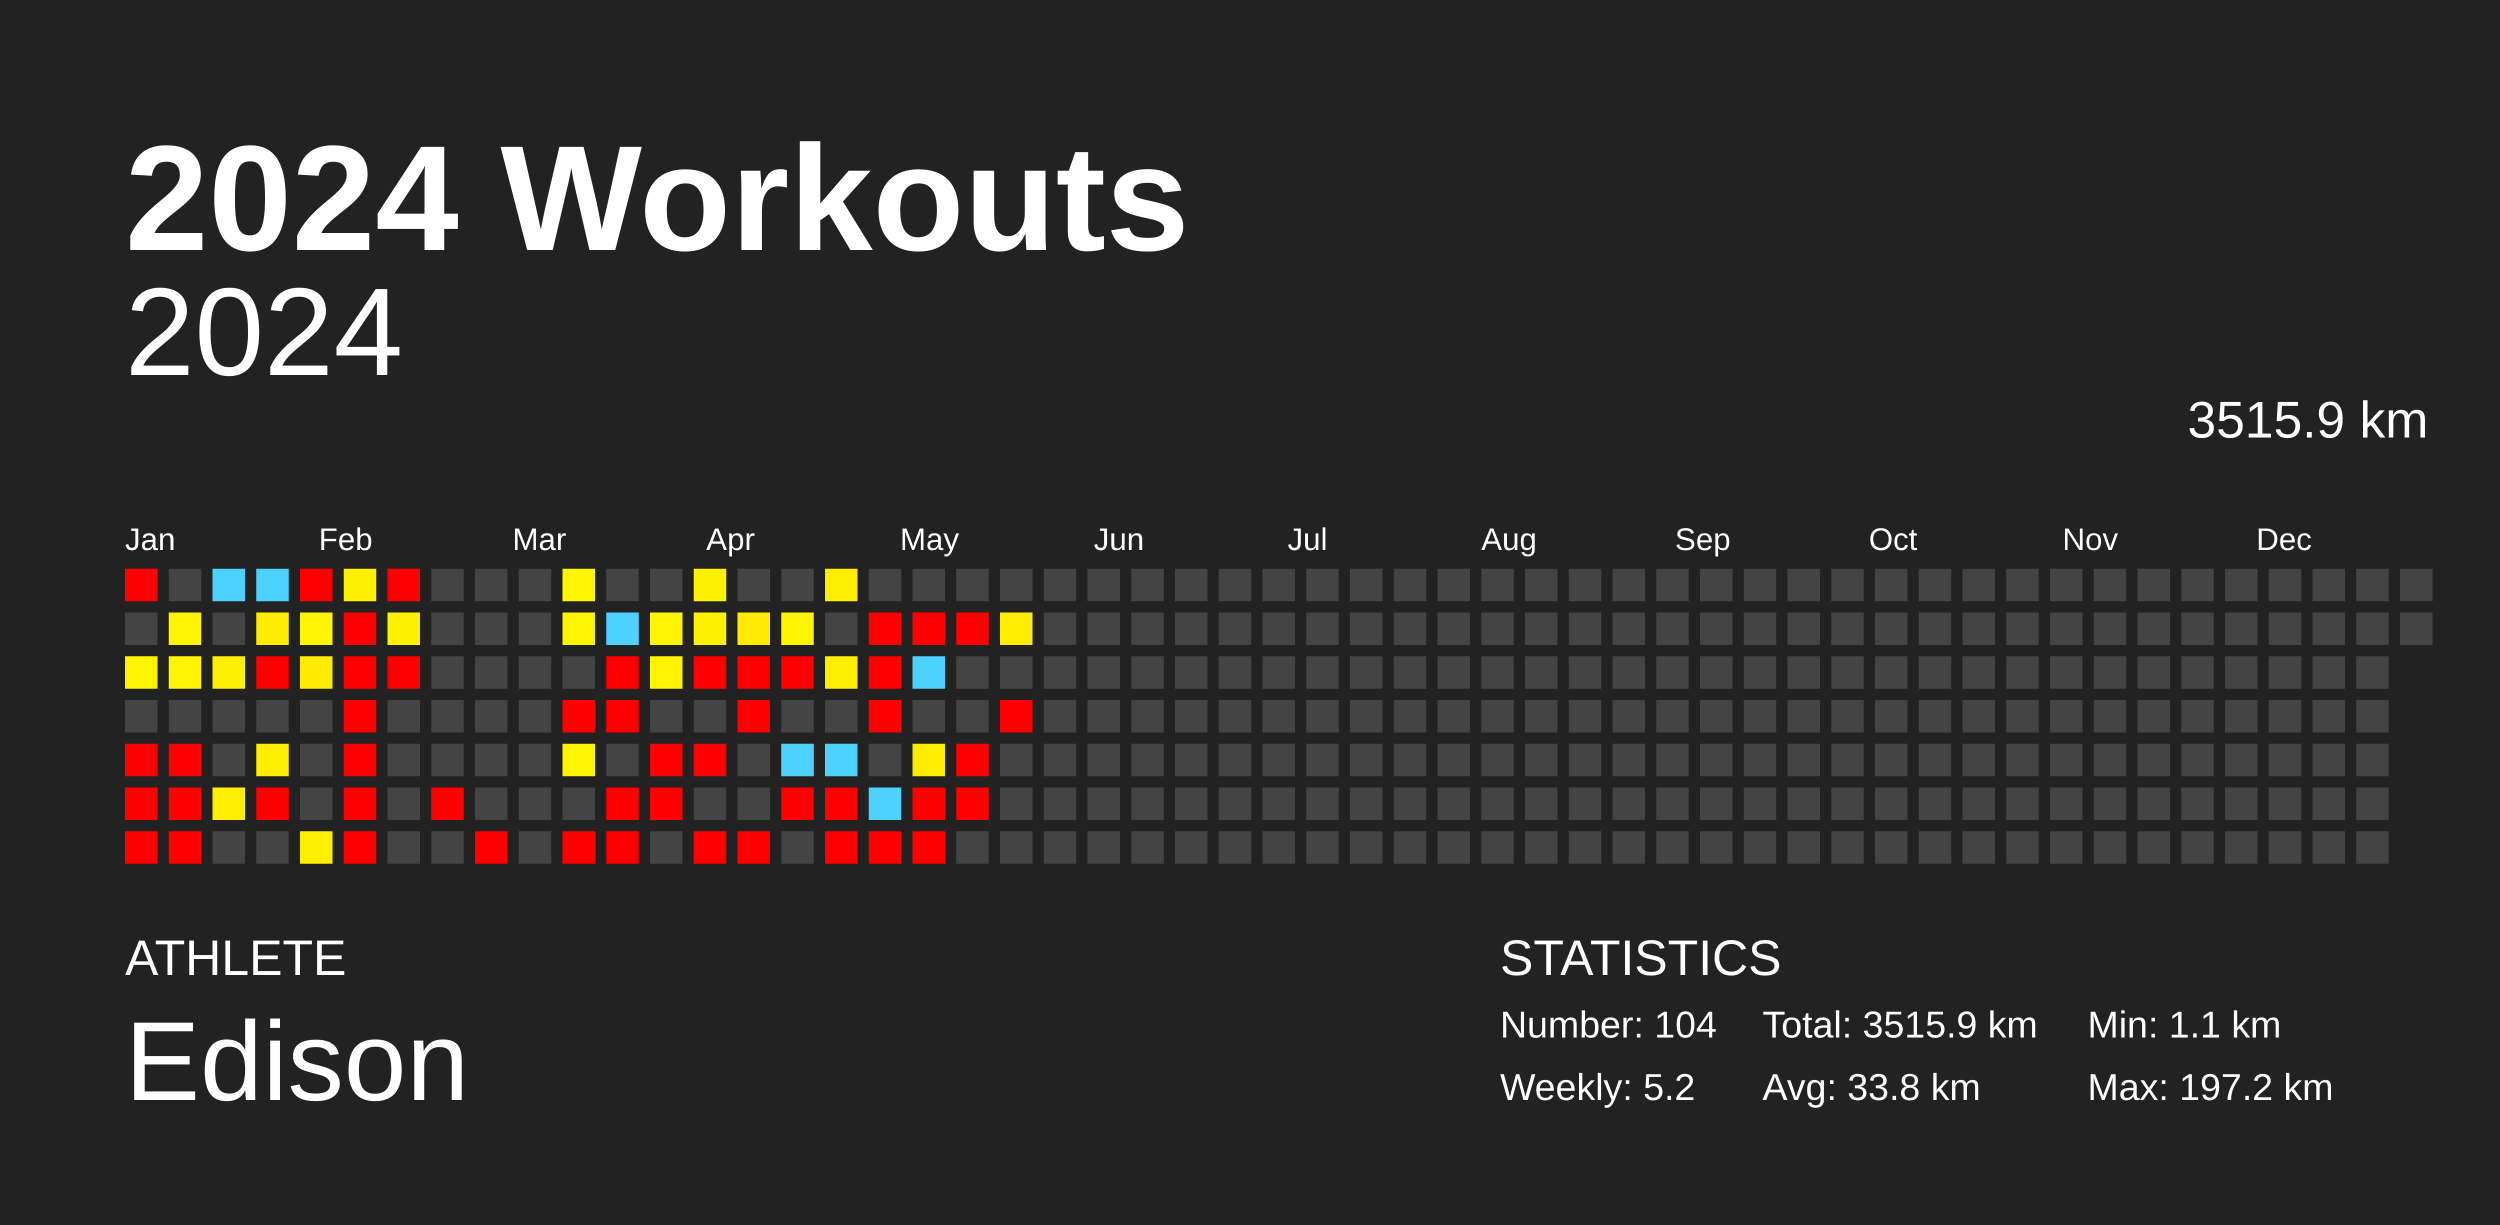
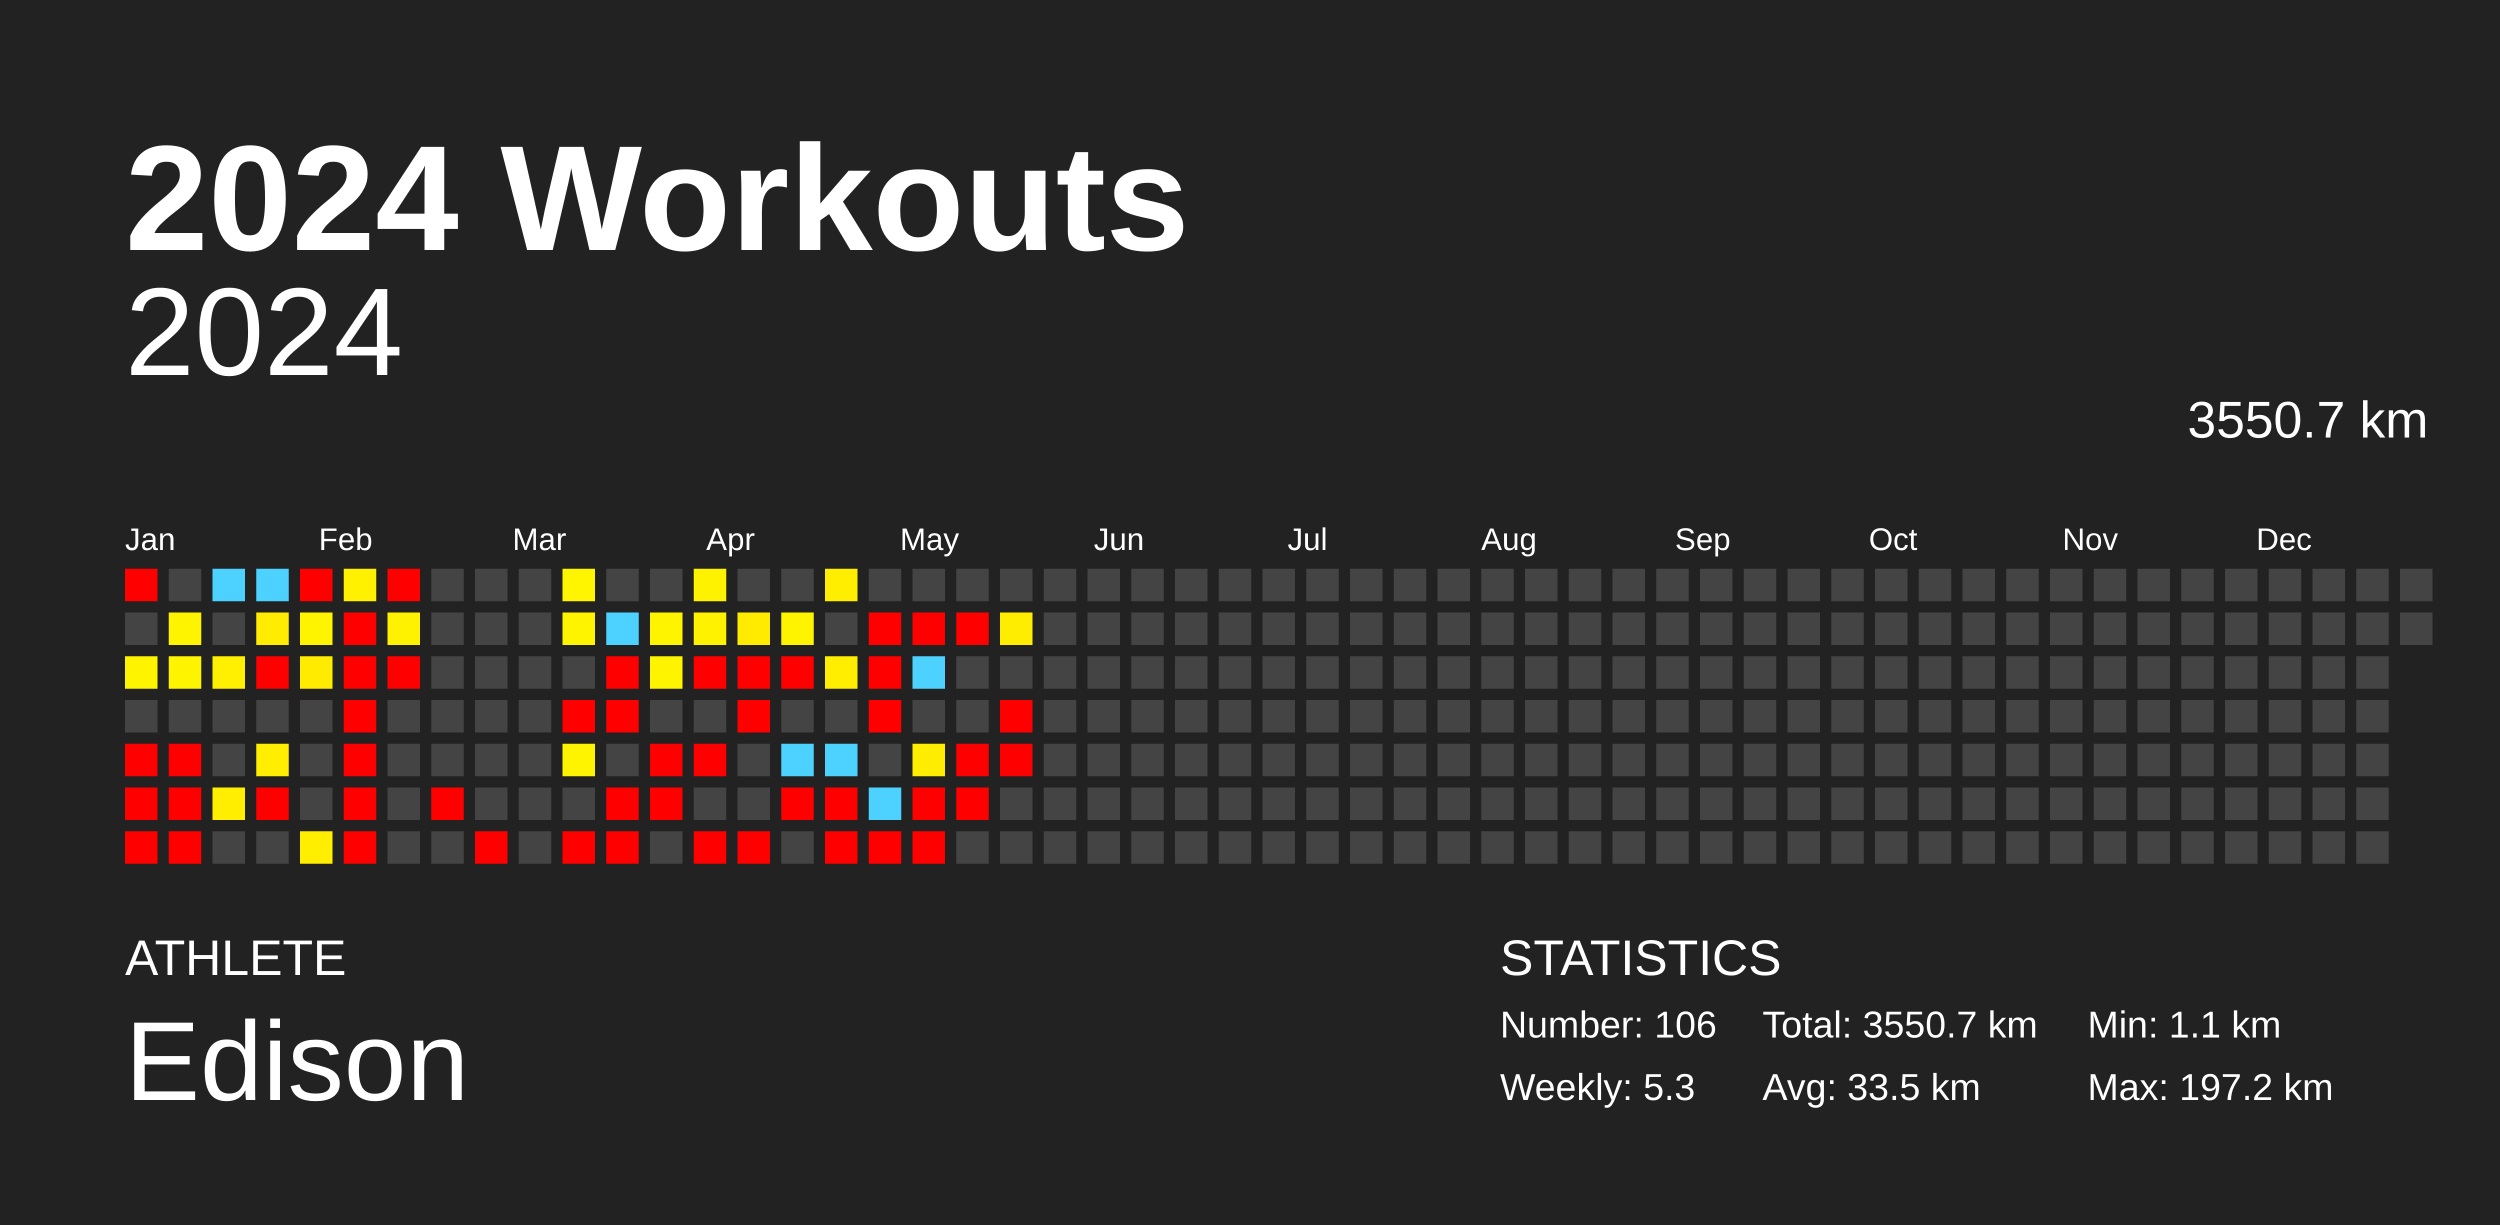
<svg xmlns="http://www.w3.org/2000/svg" baseProfile="full" height="98mm" version="1.1" viewBox="0,0,200,98" width="200mm">
  <defs />
  <rect fill="#222222" height="98" width="200" x="0" y="0" />
  <text fill="#FFFFFF" style="font-size:12px; font-family:Arial; font-weight:bold;" x="10" y="20">2024 Workouts</text>
  <text fill="#FFFFFF" style="font-size:4px; font-family:Arial" x="10" y="78">ATHLETE</text>
  <text fill="#FFFFFF" style="font-size:9px; font-family:Arial" x="10" y="88">Edison</text>
  <text fill="#FFFFFF" style="font-size:4px; font-family:Arial" x="120" y="78">STATISTICS</text>
-   <text fill="#FFFFFF" style="font-size:3px; font-family:Arial" x="120" y="83">Number: 104</text>
-   <text fill="#FFFFFF" style="font-size:3px; font-family:Arial" x="120" y="88">Weekly: 5.2</text>
-   <text fill="#FFFFFF" style="font-size:3px; font-family:Arial" x="141" y="83">Total: 3515.9 km</text>
-   <text fill="#FFFFFF" style="font-size:3px; font-family:Arial" x="141" y="88">Avg: 33.8 km</text>
+   <text fill="#FFFFFF" style="font-size:3px; font-family:Arial" x="120" y="83">Number: 106</text>
+   <text fill="#FFFFFF" style="font-size:3px; font-family:Arial" x="120" y="88">Weekly: 5.3</text>
+   <text fill="#FFFFFF" style="font-size:3px; font-family:Arial" x="141" y="83">Total: 3550.7 km</text>
+   <text fill="#FFFFFF" style="font-size:3px; font-family:Arial" x="141" y="88">Avg: 33.5 km</text>
  <text fill="#FFFFFF" style="font-size:3px; font-family:Arial" x="167" y="83">Min: 1.1 km</text>
  <text fill="#FFFFFF" style="font-size:3px; font-family:Arial" x="167" y="88">Max: 197.2 km</text>
  <text alignment-baseline="hanging" fill="#FFFFFF" style="font-size:10.0px; font-family:Arial;" x="10" y="30">2024</text>
-   <text alignment-baseline="hanging" fill="#FFFFFF" style="font-size:4.125px; font-family:Arial;" x="175" y="35">3515.9 km</text>
+   <text alignment-baseline="hanging" fill="#FFFFFF" style="font-size:4.125px; font-family:Arial;" x="175" y="35">3550.7 km</text>
  <text fill="#FFFFFF" style="font-size:2.5px; font-family:Arial" x="10.0" y="44">Jan</text>
  <text fill="#FFFFFF" style="font-size:2.5px; font-family:Arial" x="25.5" y="44">Feb</text>
  <text fill="#FFFFFF" style="font-size:2.5px; font-family:Arial" x="41.0" y="44">Mar</text>
  <text fill="#FFFFFF" style="font-size:2.5px; font-family:Arial" x="56.5" y="44">Apr</text>
  <text fill="#FFFFFF" style="font-size:2.5px; font-family:Arial" x="72.0" y="44">May</text>
  <text fill="#FFFFFF" style="font-size:2.5px; font-family:Arial" x="87.5" y="44">Jun</text>
  <text fill="#FFFFFF" style="font-size:2.5px; font-family:Arial" x="103.0" y="44">Jul</text>
  <text fill="#FFFFFF" style="font-size:2.5px; font-family:Arial" x="118.5" y="44">Aug</text>
  <text fill="#FFFFFF" style="font-size:2.5px; font-family:Arial" x="134.0" y="44">Sep</text>
  <text fill="#FFFFFF" style="font-size:2.5px; font-family:Arial" x="149.5" y="44">Oct</text>
  <text fill="#FFFFFF" style="font-size:2.5px; font-family:Arial" x="165.0" y="44">Nov</text>
  <text fill="#FFFFFF" style="font-size:2.5px; font-family:Arial" x="180.5" y="44">Dec</text>
  <rect fill="red" height="2.6" width="2.6" x="10.0" y="45.5" />
  <rect fill="#444444" height="2.6" width="2.6" x="10.0" y="49.0" />
  <rect fill="#fff400" height="2.6" width="2.6" x="10.0" y="52.5" />
  <rect fill="#444444" height="2.6" width="2.6" x="10.0" y="56.0" />
  <rect fill="red" height="2.6" width="2.6" x="10.0" y="59.5" />
  <rect fill="red" height="2.6" width="2.6" x="10.0" y="63.0" />
  <rect fill="red" height="2.6" width="2.6" x="10.0" y="66.5" />
  <rect fill="#444444" height="2.6" width="2.6" x="13.5" y="45.5" />
  <rect fill="#fff400" height="2.6" width="2.6" x="13.5" y="49.0" />
  <rect fill="#fff400" height="2.6" width="2.6" x="13.5" y="52.5" />
  <rect fill="#444444" height="2.6" width="2.6" x="13.5" y="56.0" />
  <rect fill="red" height="2.6" width="2.6" x="13.5" y="59.5" />
  <rect fill="red" height="2.6" width="2.6" x="13.5" y="63.0" />
  <rect fill="red" height="2.6" width="2.6" x="13.5" y="66.5" />
  <rect fill="#4dd2ff" height="2.6" width="2.6" x="17.0" y="45.5" />
  <rect fill="#444444" height="2.6" width="2.6" x="17.0" y="49.0" />
  <rect fill="#ffef00" height="2.6" width="2.6" x="17.0" y="52.5" />
  <rect fill="#444444" height="2.6" width="2.6" x="17.0" y="56.0" />
  <rect fill="#444444" height="2.6" width="2.6" x="17.0" y="59.5" />
  <rect fill="#ffee00" height="2.6" width="2.6" x="17.0" y="63.0" />
  <rect fill="#444444" height="2.6" width="2.6" x="17.0" y="66.5" />
  <rect fill="#4dd2ff" height="2.6" width="2.6" x="20.5" y="45.5" />
  <rect fill="#ffec00" height="2.6" width="2.6" x="20.5" y="49.0" />
  <rect fill="red" height="2.6" width="2.6" x="20.5" y="52.5" />
  <rect fill="#444444" height="2.6" width="2.6" x="20.5" y="56.0" />
  <rect fill="#ffee00" height="2.6" width="2.6" x="20.5" y="59.5" />
  <rect fill="red" height="2.6" width="2.6" x="20.5" y="63.0" />
  <rect fill="#444444" height="2.6" width="2.6" x="20.5" y="66.5" />
  <rect fill="red" height="2.6" width="2.6" x="24.0" y="45.5" />
  <rect fill="#fff400" height="2.6" width="2.6" x="24.0" y="49.0" />
  <rect fill="#ffeb00" height="2.6" width="2.6" x="24.0" y="52.5" />
  <rect fill="#444444" height="2.6" width="2.6" x="24.0" y="56.0" />
  <rect fill="#444444" height="2.6" width="2.6" x="24.0" y="59.5" />
  <rect fill="#444444" height="2.6" width="2.6" x="24.0" y="63.0" />
  <rect fill="#ffee00" height="2.6" width="2.6" x="24.0" y="66.5" />
  <rect fill="#fff100" height="2.6" width="2.6" x="27.5" y="45.5" />
  <rect fill="red" height="2.6" width="2.6" x="27.5" y="49.0" />
  <rect fill="red" height="2.6" width="2.6" x="27.5" y="52.5" />
  <rect fill="red" height="2.6" width="2.6" x="27.5" y="56.0" />
  <rect fill="red" height="2.6" width="2.6" x="27.5" y="59.5" />
  <rect fill="red" height="2.6" width="2.6" x="27.5" y="63.0" />
  <rect fill="red" height="2.6" width="2.6" x="27.5" y="66.5" />
  <rect fill="red" height="2.6" width="2.6" x="31.0" y="45.5" />
  <rect fill="#fff200" height="2.6" width="2.6" x="31.0" y="49.0" />
  <rect fill="red" height="2.6" width="2.6" x="31.0" y="52.5" />
  <rect fill="#444444" height="2.6" width="2.6" x="31.0" y="56.0" />
  <rect fill="#444444" height="2.6" width="2.6" x="31.0" y="59.5" />
  <rect fill="#444444" height="2.6" width="2.6" x="31.0" y="63.0" />
  <rect fill="#444444" height="2.6" width="2.6" x="31.0" y="66.5" />
  <rect fill="#444444" height="2.6" width="2.6" x="34.5" y="45.5" />
  <rect fill="#444444" height="2.6" width="2.6" x="34.5" y="49.0" />
  <rect fill="#444444" height="2.6" width="2.6" x="34.5" y="52.5" />
  <rect fill="#444444" height="2.6" width="2.6" x="34.5" y="56.0" />
  <rect fill="#444444" height="2.6" width="2.6" x="34.5" y="59.5" />
  <rect fill="red" height="2.6" width="2.6" x="34.5" y="63.0" />
  <rect fill="#444444" height="2.6" width="2.6" x="34.5" y="66.5" />
  <rect fill="#444444" height="2.6" width="2.6" x="38.0" y="45.5" />
  <rect fill="#444444" height="2.6" width="2.6" x="38.0" y="49.0" />
  <rect fill="#444444" height="2.6" width="2.6" x="38.0" y="52.5" />
  <rect fill="#444444" height="2.6" width="2.6" x="38.0" y="56.0" />
  <rect fill="#444444" height="2.6" width="2.6" x="38.0" y="59.5" />
  <rect fill="#444444" height="2.6" width="2.6" x="38.0" y="63.0" />
  <rect fill="red" height="2.6" width="2.6" x="38.0" y="66.5" />
  <rect fill="#444444" height="2.6" width="2.6" x="41.5" y="45.5" />
  <rect fill="#444444" height="2.6" width="2.6" x="41.5" y="49.0" />
  <rect fill="#444444" height="2.6" width="2.6" x="41.5" y="52.5" />
  <rect fill="#444444" height="2.6" width="2.6" x="41.5" y="56.0" />
  <rect fill="#444444" height="2.6" width="2.6" x="41.5" y="59.5" />
  <rect fill="#444444" height="2.6" width="2.6" x="41.5" y="63.0" />
  <rect fill="#444444" height="2.6" width="2.6" x="41.5" y="66.5" />
  <rect fill="#fff500" height="2.6" width="2.6" x="45.0" y="45.5" />
  <rect fill="#fff400" height="2.6" width="2.6" x="45.0" y="49.0" />
  <rect fill="#444444" height="2.6" width="2.6" x="45.0" y="52.5" />
  <rect fill="red" height="2.6" width="2.6" x="45.0" y="56.0" />
  <rect fill="#fff400" height="2.6" width="2.6" x="45.0" y="59.5" />
  <rect fill="#444444" height="2.6" width="2.6" x="45.0" y="63.0" />
  <rect fill="red" height="2.6" width="2.6" x="45.0" y="66.5" />
  <rect fill="#444444" height="2.6" width="2.6" x="48.5" y="45.5" />
  <rect fill="#4dd2ff" height="2.6" width="2.6" x="48.5" y="49.0" />
  <rect fill="red" height="2.6" width="2.6" x="48.5" y="52.5" />
  <rect fill="red" height="2.6" width="2.6" x="48.5" y="56.0" />
  <rect fill="#444444" height="2.6" width="2.6" x="48.5" y="59.5" />
  <rect fill="red" height="2.6" width="2.6" x="48.5" y="63.0" />
  <rect fill="red" height="2.6" width="2.6" x="48.5" y="66.5" />
  <rect fill="#444444" height="2.6" width="2.6" x="52.0" y="45.5" />
  <rect fill="#fff400" height="2.6" width="2.6" x="52.0" y="49.0" />
  <rect fill="#fff400" height="2.6" width="2.6" x="52.0" y="52.5" />
  <rect fill="#444444" height="2.6" width="2.6" x="52.0" y="56.0" />
  <rect fill="red" height="2.6" width="2.6" x="52.0" y="59.5" />
  <rect fill="red" height="2.6" width="2.6" x="52.0" y="63.0" />
  <rect fill="#444444" height="2.6" width="2.6" x="52.0" y="66.5" />
  <rect fill="#fff200" height="2.6" width="2.6" x="55.5" y="45.5" />
  <rect fill="#fff200" height="2.6" width="2.6" x="55.5" y="49.0" />
  <rect fill="red" height="2.6" width="2.6" x="55.5" y="52.5" />
  <rect fill="#444444" height="2.6" width="2.6" x="55.5" y="56.0" />
  <rect fill="red" height="2.6" width="2.6" x="55.5" y="59.5" />
  <rect fill="#444444" height="2.6" width="2.6" x="55.5" y="63.0" />
  <rect fill="red" height="2.6" width="2.6" x="55.5" y="66.5" />
  <rect fill="#444444" height="2.6" width="2.6" x="59.0" y="45.5" />
  <rect fill="#ffeb00" height="2.6" width="2.6" x="59.0" y="49.0" />
  <rect fill="red" height="2.6" width="2.6" x="59.0" y="52.5" />
  <rect fill="red" height="2.6" width="2.6" x="59.0" y="56.0" />
  <rect fill="#444444" height="2.6" width="2.6" x="59.0" y="59.5" />
  <rect fill="#444444" height="2.6" width="2.6" x="59.0" y="63.0" />
  <rect fill="red" height="2.6" width="2.6" x="59.0" y="66.5" />
  <rect fill="#444444" height="2.6" width="2.6" x="62.5" y="45.5" />
  <rect fill="#fff400" height="2.6" width="2.6" x="62.5" y="49.0" />
  <rect fill="red" height="2.6" width="2.6" x="62.5" y="52.5" />
  <rect fill="#444444" height="2.6" width="2.6" x="62.5" y="56.0" />
  <rect fill="#4dd2ff" height="2.6" width="2.6" x="62.5" y="59.5" />
  <rect fill="red" height="2.6" width="2.6" x="62.5" y="63.0" />
  <rect fill="#444444" height="2.6" width="2.6" x="62.5" y="66.5" />
  <rect fill="#ffee00" height="2.6" width="2.6" x="66.0" y="45.5" />
  <rect fill="#444444" height="2.6" width="2.6" x="66.0" y="49.0" />
  <rect fill="#ffee00" height="2.6" width="2.6" x="66.0" y="52.5" />
  <rect fill="#444444" height="2.6" width="2.6" x="66.0" y="56.0" />
  <rect fill="#4dd2ff" height="2.6" width="2.6" x="66.0" y="59.5" />
  <rect fill="red" height="2.6" width="2.6" x="66.0" y="63.0" />
  <rect fill="red" height="2.6" width="2.6" x="66.0" y="66.5" />
  <rect fill="#444444" height="2.6" width="2.6" x="69.5" y="45.5" />
  <rect fill="red" height="2.6" width="2.6" x="69.5" y="49.0" />
  <rect fill="red" height="2.6" width="2.6" x="69.5" y="52.5" />
  <rect fill="red" height="2.6" width="2.6" x="69.5" y="56.0" />
  <rect fill="#444444" height="2.6" width="2.6" x="69.5" y="59.5" />
  <rect fill="#4dd2ff" height="2.6" width="2.6" x="69.5" y="63.0" />
  <rect fill="red" height="2.6" width="2.6" x="69.5" y="66.5" />
  <rect fill="#444444" height="2.6" width="2.6" x="73.0" y="45.5" />
  <rect fill="red" height="2.6" width="2.6" x="73.0" y="49.0" />
  <rect fill="#4dd2ff" height="2.6" width="2.6" x="73.0" y="52.5" />
  <rect fill="#444444" height="2.6" width="2.6" x="73.0" y="56.0" />
  <rect fill="#ffed00" height="2.6" width="2.6" x="73.0" y="59.5" />
  <rect fill="red" height="2.6" width="2.6" x="73.0" y="63.0" />
  <rect fill="red" height="2.6" width="2.6" x="73.0" y="66.5" />
  <rect fill="#444444" height="2.6" width="2.6" x="76.5" y="45.5" />
  <rect fill="red" height="2.6" width="2.6" x="76.5" y="49.0" />
  <rect fill="#444444" height="2.6" width="2.6" x="76.5" y="52.5" />
  <rect fill="#444444" height="2.6" width="2.6" x="76.5" y="56.0" />
  <rect fill="red" height="2.6" width="2.6" x="76.5" y="59.5" />
  <rect fill="red" height="2.6" width="2.6" x="76.5" y="63.0" />
  <rect fill="#444444" height="2.6" width="2.6" x="76.5" y="66.5" />
  <rect fill="#444444" height="2.6" width="2.6" x="80.0" y="45.5" />
  <rect fill="#ffed00" height="2.6" width="2.6" x="80.0" y="49.0" />
  <rect fill="#444444" height="2.6" width="2.6" x="80.0" y="52.5" />
  <rect fill="red" height="2.6" width="2.6" x="80.0" y="56.0" />
-   <rect fill="#444444" height="2.6" width="2.6" x="80.0" y="59.5" />
+   <rect fill="red" height="2.6" width="2.6" x="80.0" y="59.5" />
  <rect fill="#444444" height="2.6" width="2.6" x="80.0" y="63.0" />
  <rect fill="#444444" height="2.6" width="2.6" x="80.0" y="66.5" />
  <rect fill="#444444" height="2.6" width="2.6" x="83.5" y="45.5" />
  <rect fill="#444444" height="2.6" width="2.6" x="83.5" y="49.0" />
  <rect fill="#444444" height="2.6" width="2.6" x="83.5" y="52.5" />
  <rect fill="#444444" height="2.6" width="2.6" x="83.5" y="56.0" />
  <rect fill="#444444" height="2.6" width="2.6" x="83.5" y="59.5" />
  <rect fill="#444444" height="2.6" width="2.6" x="83.5" y="63.0" />
  <rect fill="#444444" height="2.6" width="2.6" x="83.5" y="66.5" />
  <rect fill="#444444" height="2.6" width="2.6" x="87.0" y="45.5" />
  <rect fill="#444444" height="2.6" width="2.6" x="87.0" y="49.0" />
  <rect fill="#444444" height="2.6" width="2.6" x="87.0" y="52.5" />
  <rect fill="#444444" height="2.6" width="2.6" x="87.0" y="56.0" />
  <rect fill="#444444" height="2.6" width="2.6" x="87.0" y="59.5" />
  <rect fill="#444444" height="2.6" width="2.6" x="87.0" y="63.0" />
  <rect fill="#444444" height="2.6" width="2.6" x="87.0" y="66.5" />
  <rect fill="#444444" height="2.6" width="2.6" x="90.5" y="45.5" />
  <rect fill="#444444" height="2.6" width="2.6" x="90.5" y="49.0" />
  <rect fill="#444444" height="2.6" width="2.6" x="90.5" y="52.5" />
  <rect fill="#444444" height="2.6" width="2.6" x="90.5" y="56.0" />
  <rect fill="#444444" height="2.6" width="2.6" x="90.5" y="59.5" />
  <rect fill="#444444" height="2.6" width="2.6" x="90.5" y="63.0" />
  <rect fill="#444444" height="2.6" width="2.6" x="90.5" y="66.5" />
  <rect fill="#444444" height="2.6" width="2.6" x="94.0" y="45.5" />
  <rect fill="#444444" height="2.6" width="2.6" x="94.0" y="49.0" />
  <rect fill="#444444" height="2.6" width="2.6" x="94.0" y="52.5" />
  <rect fill="#444444" height="2.6" width="2.6" x="94.0" y="56.0" />
  <rect fill="#444444" height="2.6" width="2.6" x="94.0" y="59.5" />
  <rect fill="#444444" height="2.6" width="2.6" x="94.0" y="63.0" />
  <rect fill="#444444" height="2.6" width="2.6" x="94.0" y="66.5" />
  <rect fill="#444444" height="2.6" width="2.6" x="97.5" y="45.5" />
  <rect fill="#444444" height="2.6" width="2.6" x="97.5" y="49.0" />
  <rect fill="#444444" height="2.6" width="2.6" x="97.5" y="52.5" />
  <rect fill="#444444" height="2.6" width="2.6" x="97.5" y="56.0" />
  <rect fill="#444444" height="2.6" width="2.6" x="97.5" y="59.5" />
  <rect fill="#444444" height="2.6" width="2.6" x="97.5" y="63.0" />
  <rect fill="#444444" height="2.6" width="2.6" x="97.5" y="66.5" />
  <rect fill="#444444" height="2.6" width="2.6" x="101.0" y="45.5" />
  <rect fill="#444444" height="2.6" width="2.6" x="101.0" y="49.0" />
  <rect fill="#444444" height="2.6" width="2.6" x="101.0" y="52.5" />
  <rect fill="#444444" height="2.6" width="2.6" x="101.0" y="56.0" />
  <rect fill="#444444" height="2.6" width="2.6" x="101.0" y="59.5" />
  <rect fill="#444444" height="2.6" width="2.6" x="101.0" y="63.0" />
  <rect fill="#444444" height="2.6" width="2.6" x="101.0" y="66.5" />
  <rect fill="#444444" height="2.6" width="2.6" x="104.5" y="45.5" />
  <rect fill="#444444" height="2.6" width="2.6" x="104.5" y="49.0" />
  <rect fill="#444444" height="2.6" width="2.6" x="104.5" y="52.5" />
  <rect fill="#444444" height="2.6" width="2.6" x="104.5" y="56.0" />
  <rect fill="#444444" height="2.6" width="2.6" x="104.5" y="59.5" />
  <rect fill="#444444" height="2.6" width="2.6" x="104.5" y="63.0" />
  <rect fill="#444444" height="2.6" width="2.6" x="104.5" y="66.5" />
  <rect fill="#444444" height="2.6" width="2.6" x="108.0" y="45.5" />
  <rect fill="#444444" height="2.6" width="2.6" x="108.0" y="49.0" />
  <rect fill="#444444" height="2.6" width="2.6" x="108.0" y="52.5" />
  <rect fill="#444444" height="2.6" width="2.6" x="108.0" y="56.0" />
  <rect fill="#444444" height="2.6" width="2.6" x="108.0" y="59.5" />
  <rect fill="#444444" height="2.6" width="2.6" x="108.0" y="63.0" />
  <rect fill="#444444" height="2.6" width="2.6" x="108.0" y="66.5" />
  <rect fill="#444444" height="2.6" width="2.6" x="111.5" y="45.5" />
  <rect fill="#444444" height="2.6" width="2.6" x="111.5" y="49.0" />
  <rect fill="#444444" height="2.6" width="2.6" x="111.5" y="52.5" />
  <rect fill="#444444" height="2.6" width="2.6" x="111.5" y="56.0" />
  <rect fill="#444444" height="2.6" width="2.6" x="111.5" y="59.5" />
  <rect fill="#444444" height="2.6" width="2.6" x="111.5" y="63.0" />
  <rect fill="#444444" height="2.6" width="2.6" x="111.5" y="66.5" />
  <rect fill="#444444" height="2.6" width="2.6" x="115.0" y="45.5" />
  <rect fill="#444444" height="2.6" width="2.6" x="115.0" y="49.0" />
  <rect fill="#444444" height="2.6" width="2.6" x="115.0" y="52.5" />
  <rect fill="#444444" height="2.6" width="2.6" x="115.0" y="56.0" />
  <rect fill="#444444" height="2.6" width="2.6" x="115.0" y="59.5" />
  <rect fill="#444444" height="2.6" width="2.6" x="115.0" y="63.0" />
  <rect fill="#444444" height="2.6" width="2.6" x="115.0" y="66.5" />
  <rect fill="#444444" height="2.6" width="2.6" x="118.5" y="45.5" />
  <rect fill="#444444" height="2.6" width="2.6" x="118.5" y="49.0" />
  <rect fill="#444444" height="2.6" width="2.6" x="118.5" y="52.5" />
  <rect fill="#444444" height="2.6" width="2.6" x="118.5" y="56.0" />
  <rect fill="#444444" height="2.6" width="2.6" x="118.5" y="59.5" />
  <rect fill="#444444" height="2.6" width="2.6" x="118.5" y="63.0" />
  <rect fill="#444444" height="2.6" width="2.6" x="118.5" y="66.5" />
  <rect fill="#444444" height="2.6" width="2.6" x="122.0" y="45.5" />
  <rect fill="#444444" height="2.6" width="2.6" x="122.0" y="49.0" />
  <rect fill="#444444" height="2.6" width="2.6" x="122.0" y="52.5" />
  <rect fill="#444444" height="2.6" width="2.6" x="122.0" y="56.0" />
  <rect fill="#444444" height="2.6" width="2.6" x="122.0" y="59.5" />
  <rect fill="#444444" height="2.6" width="2.6" x="122.0" y="63.0" />
  <rect fill="#444444" height="2.6" width="2.6" x="122.0" y="66.5" />
  <rect fill="#444444" height="2.6" width="2.6" x="125.5" y="45.5" />
  <rect fill="#444444" height="2.6" width="2.6" x="125.5" y="49.0" />
  <rect fill="#444444" height="2.6" width="2.6" x="125.5" y="52.5" />
  <rect fill="#444444" height="2.6" width="2.6" x="125.5" y="56.0" />
  <rect fill="#444444" height="2.6" width="2.6" x="125.5" y="59.5" />
  <rect fill="#444444" height="2.6" width="2.6" x="125.5" y="63.0" />
  <rect fill="#444444" height="2.6" width="2.6" x="125.5" y="66.5" />
  <rect fill="#444444" height="2.6" width="2.6" x="129.0" y="45.5" />
  <rect fill="#444444" height="2.6" width="2.6" x="129.0" y="49.0" />
  <rect fill="#444444" height="2.6" width="2.6" x="129.0" y="52.5" />
  <rect fill="#444444" height="2.6" width="2.6" x="129.0" y="56.0" />
  <rect fill="#444444" height="2.6" width="2.6" x="129.0" y="59.5" />
  <rect fill="#444444" height="2.6" width="2.6" x="129.0" y="63.0" />
  <rect fill="#444444" height="2.6" width="2.6" x="129.0" y="66.5" />
  <rect fill="#444444" height="2.6" width="2.6" x="132.5" y="45.5" />
  <rect fill="#444444" height="2.6" width="2.6" x="132.5" y="49.0" />
  <rect fill="#444444" height="2.6" width="2.6" x="132.5" y="52.5" />
  <rect fill="#444444" height="2.6" width="2.6" x="132.5" y="56.0" />
  <rect fill="#444444" height="2.6" width="2.6" x="132.5" y="59.5" />
  <rect fill="#444444" height="2.6" width="2.6" x="132.5" y="63.0" />
  <rect fill="#444444" height="2.6" width="2.6" x="132.5" y="66.5" />
  <rect fill="#444444" height="2.6" width="2.6" x="136.0" y="45.5" />
  <rect fill="#444444" height="2.6" width="2.6" x="136.0" y="49.0" />
  <rect fill="#444444" height="2.6" width="2.6" x="136.0" y="52.5" />
  <rect fill="#444444" height="2.6" width="2.6" x="136.0" y="56.0" />
  <rect fill="#444444" height="2.6" width="2.6" x="136.0" y="59.5" />
  <rect fill="#444444" height="2.6" width="2.6" x="136.0" y="63.0" />
  <rect fill="#444444" height="2.6" width="2.6" x="136.0" y="66.5" />
  <rect fill="#444444" height="2.6" width="2.6" x="139.5" y="45.5" />
  <rect fill="#444444" height="2.6" width="2.6" x="139.5" y="49.0" />
  <rect fill="#444444" height="2.6" width="2.6" x="139.5" y="52.5" />
  <rect fill="#444444" height="2.6" width="2.6" x="139.5" y="56.0" />
  <rect fill="#444444" height="2.6" width="2.6" x="139.5" y="59.5" />
  <rect fill="#444444" height="2.6" width="2.6" x="139.5" y="63.0" />
  <rect fill="#444444" height="2.6" width="2.6" x="139.5" y="66.5" />
  <rect fill="#444444" height="2.6" width="2.6" x="143.0" y="45.5" />
  <rect fill="#444444" height="2.6" width="2.6" x="143.0" y="49.0" />
  <rect fill="#444444" height="2.6" width="2.6" x="143.0" y="52.5" />
  <rect fill="#444444" height="2.6" width="2.6" x="143.0" y="56.0" />
  <rect fill="#444444" height="2.6" width="2.6" x="143.0" y="59.5" />
  <rect fill="#444444" height="2.6" width="2.6" x="143.0" y="63.0" />
  <rect fill="#444444" height="2.6" width="2.6" x="143.0" y="66.5" />
  <rect fill="#444444" height="2.6" width="2.6" x="146.5" y="45.5" />
  <rect fill="#444444" height="2.6" width="2.6" x="146.5" y="49.0" />
  <rect fill="#444444" height="2.6" width="2.6" x="146.5" y="52.5" />
  <rect fill="#444444" height="2.6" width="2.6" x="146.5" y="56.0" />
  <rect fill="#444444" height="2.6" width="2.6" x="146.5" y="59.5" />
  <rect fill="#444444" height="2.6" width="2.6" x="146.5" y="63.0" />
  <rect fill="#444444" height="2.6" width="2.6" x="146.5" y="66.5" />
  <rect fill="#444444" height="2.6" width="2.6" x="150.0" y="45.5" />
  <rect fill="#444444" height="2.6" width="2.6" x="150.0" y="49.0" />
  <rect fill="#444444" height="2.6" width="2.6" x="150.0" y="52.5" />
  <rect fill="#444444" height="2.6" width="2.6" x="150.0" y="56.0" />
  <rect fill="#444444" height="2.6" width="2.6" x="150.0" y="59.5" />
  <rect fill="#444444" height="2.6" width="2.6" x="150.0" y="63.0" />
  <rect fill="#444444" height="2.6" width="2.6" x="150.0" y="66.5" />
  <rect fill="#444444" height="2.6" width="2.6" x="153.5" y="45.5" />
  <rect fill="#444444" height="2.6" width="2.6" x="153.5" y="49.0" />
  <rect fill="#444444" height="2.6" width="2.6" x="153.5" y="52.5" />
  <rect fill="#444444" height="2.6" width="2.6" x="153.5" y="56.0" />
  <rect fill="#444444" height="2.6" width="2.6" x="153.5" y="59.5" />
  <rect fill="#444444" height="2.6" width="2.6" x="153.5" y="63.0" />
  <rect fill="#444444" height="2.6" width="2.6" x="153.5" y="66.5" />
  <rect fill="#444444" height="2.6" width="2.6" x="157.0" y="45.5" />
  <rect fill="#444444" height="2.6" width="2.6" x="157.0" y="49.0" />
  <rect fill="#444444" height="2.6" width="2.6" x="157.0" y="52.5" />
  <rect fill="#444444" height="2.6" width="2.6" x="157.0" y="56.0" />
  <rect fill="#444444" height="2.6" width="2.6" x="157.0" y="59.5" />
  <rect fill="#444444" height="2.6" width="2.6" x="157.0" y="63.0" />
  <rect fill="#444444" height="2.6" width="2.6" x="157.0" y="66.5" />
  <rect fill="#444444" height="2.6" width="2.6" x="160.5" y="45.5" />
  <rect fill="#444444" height="2.6" width="2.6" x="160.5" y="49.0" />
  <rect fill="#444444" height="2.6" width="2.6" x="160.5" y="52.5" />
  <rect fill="#444444" height="2.6" width="2.6" x="160.5" y="56.0" />
  <rect fill="#444444" height="2.6" width="2.6" x="160.5" y="59.5" />
  <rect fill="#444444" height="2.6" width="2.6" x="160.5" y="63.0" />
  <rect fill="#444444" height="2.6" width="2.6" x="160.5" y="66.5" />
  <rect fill="#444444" height="2.6" width="2.6" x="164.0" y="45.5" />
  <rect fill="#444444" height="2.6" width="2.6" x="164.0" y="49.0" />
  <rect fill="#444444" height="2.6" width="2.6" x="164.0" y="52.5" />
  <rect fill="#444444" height="2.6" width="2.6" x="164.0" y="56.0" />
  <rect fill="#444444" height="2.6" width="2.6" x="164.0" y="59.5" />
  <rect fill="#444444" height="2.6" width="2.6" x="164.0" y="63.0" />
  <rect fill="#444444" height="2.6" width="2.6" x="164.0" y="66.5" />
  <rect fill="#444444" height="2.6" width="2.6" x="167.5" y="45.5" />
  <rect fill="#444444" height="2.6" width="2.6" x="167.5" y="49.0" />
  <rect fill="#444444" height="2.6" width="2.6" x="167.5" y="52.5" />
  <rect fill="#444444" height="2.6" width="2.6" x="167.5" y="56.0" />
  <rect fill="#444444" height="2.6" width="2.6" x="167.5" y="59.5" />
  <rect fill="#444444" height="2.6" width="2.6" x="167.5" y="63.0" />
  <rect fill="#444444" height="2.6" width="2.6" x="167.5" y="66.5" />
  <rect fill="#444444" height="2.6" width="2.6" x="171.0" y="45.5" />
  <rect fill="#444444" height="2.6" width="2.6" x="171.0" y="49.0" />
  <rect fill="#444444" height="2.6" width="2.6" x="171.0" y="52.5" />
  <rect fill="#444444" height="2.6" width="2.6" x="171.0" y="56.0" />
  <rect fill="#444444" height="2.6" width="2.6" x="171.0" y="59.5" />
  <rect fill="#444444" height="2.6" width="2.6" x="171.0" y="63.0" />
  <rect fill="#444444" height="2.6" width="2.6" x="171.0" y="66.5" />
  <rect fill="#444444" height="2.6" width="2.6" x="174.5" y="45.5" />
  <rect fill="#444444" height="2.6" width="2.6" x="174.5" y="49.0" />
  <rect fill="#444444" height="2.6" width="2.6" x="174.5" y="52.5" />
  <rect fill="#444444" height="2.6" width="2.6" x="174.5" y="56.0" />
  <rect fill="#444444" height="2.6" width="2.6" x="174.5" y="59.5" />
  <rect fill="#444444" height="2.6" width="2.6" x="174.5" y="63.0" />
  <rect fill="#444444" height="2.6" width="2.6" x="174.5" y="66.5" />
  <rect fill="#444444" height="2.6" width="2.6" x="178.0" y="45.5" />
  <rect fill="#444444" height="2.6" width="2.6" x="178.0" y="49.0" />
  <rect fill="#444444" height="2.6" width="2.6" x="178.0" y="52.5" />
  <rect fill="#444444" height="2.6" width="2.6" x="178.0" y="56.0" />
  <rect fill="#444444" height="2.6" width="2.6" x="178.0" y="59.5" />
  <rect fill="#444444" height="2.6" width="2.6" x="178.0" y="63.0" />
  <rect fill="#444444" height="2.6" width="2.6" x="178.0" y="66.5" />
  <rect fill="#444444" height="2.6" width="2.6" x="181.5" y="45.5" />
  <rect fill="#444444" height="2.6" width="2.6" x="181.5" y="49.0" />
  <rect fill="#444444" height="2.6" width="2.6" x="181.5" y="52.5" />
  <rect fill="#444444" height="2.6" width="2.6" x="181.5" y="56.0" />
  <rect fill="#444444" height="2.6" width="2.6" x="181.5" y="59.5" />
  <rect fill="#444444" height="2.6" width="2.6" x="181.5" y="63.0" />
  <rect fill="#444444" height="2.6" width="2.6" x="181.5" y="66.5" />
  <rect fill="#444444" height="2.6" width="2.6" x="185.0" y="45.5" />
  <rect fill="#444444" height="2.6" width="2.6" x="185.0" y="49.0" />
  <rect fill="#444444" height="2.6" width="2.6" x="185.0" y="52.5" />
  <rect fill="#444444" height="2.6" width="2.6" x="185.0" y="56.0" />
  <rect fill="#444444" height="2.6" width="2.6" x="185.0" y="59.5" />
  <rect fill="#444444" height="2.6" width="2.6" x="185.0" y="63.0" />
  <rect fill="#444444" height="2.6" width="2.6" x="185.0" y="66.5" />
  <rect fill="#444444" height="2.6" width="2.6" x="188.5" y="45.5" />
  <rect fill="#444444" height="2.6" width="2.6" x="188.5" y="49.0" />
  <rect fill="#444444" height="2.6" width="2.6" x="188.5" y="52.5" />
  <rect fill="#444444" height="2.6" width="2.6" x="188.5" y="56.0" />
  <rect fill="#444444" height="2.6" width="2.6" x="188.5" y="59.5" />
  <rect fill="#444444" height="2.6" width="2.6" x="188.5" y="63.0" />
  <rect fill="#444444" height="2.6" width="2.6" x="188.5" y="66.5" />
  <rect fill="#444444" height="2.6" width="2.6" x="192.0" y="45.5" />
  <rect fill="#444444" height="2.6" width="2.6" x="192.0" y="49.0" />
</svg>
